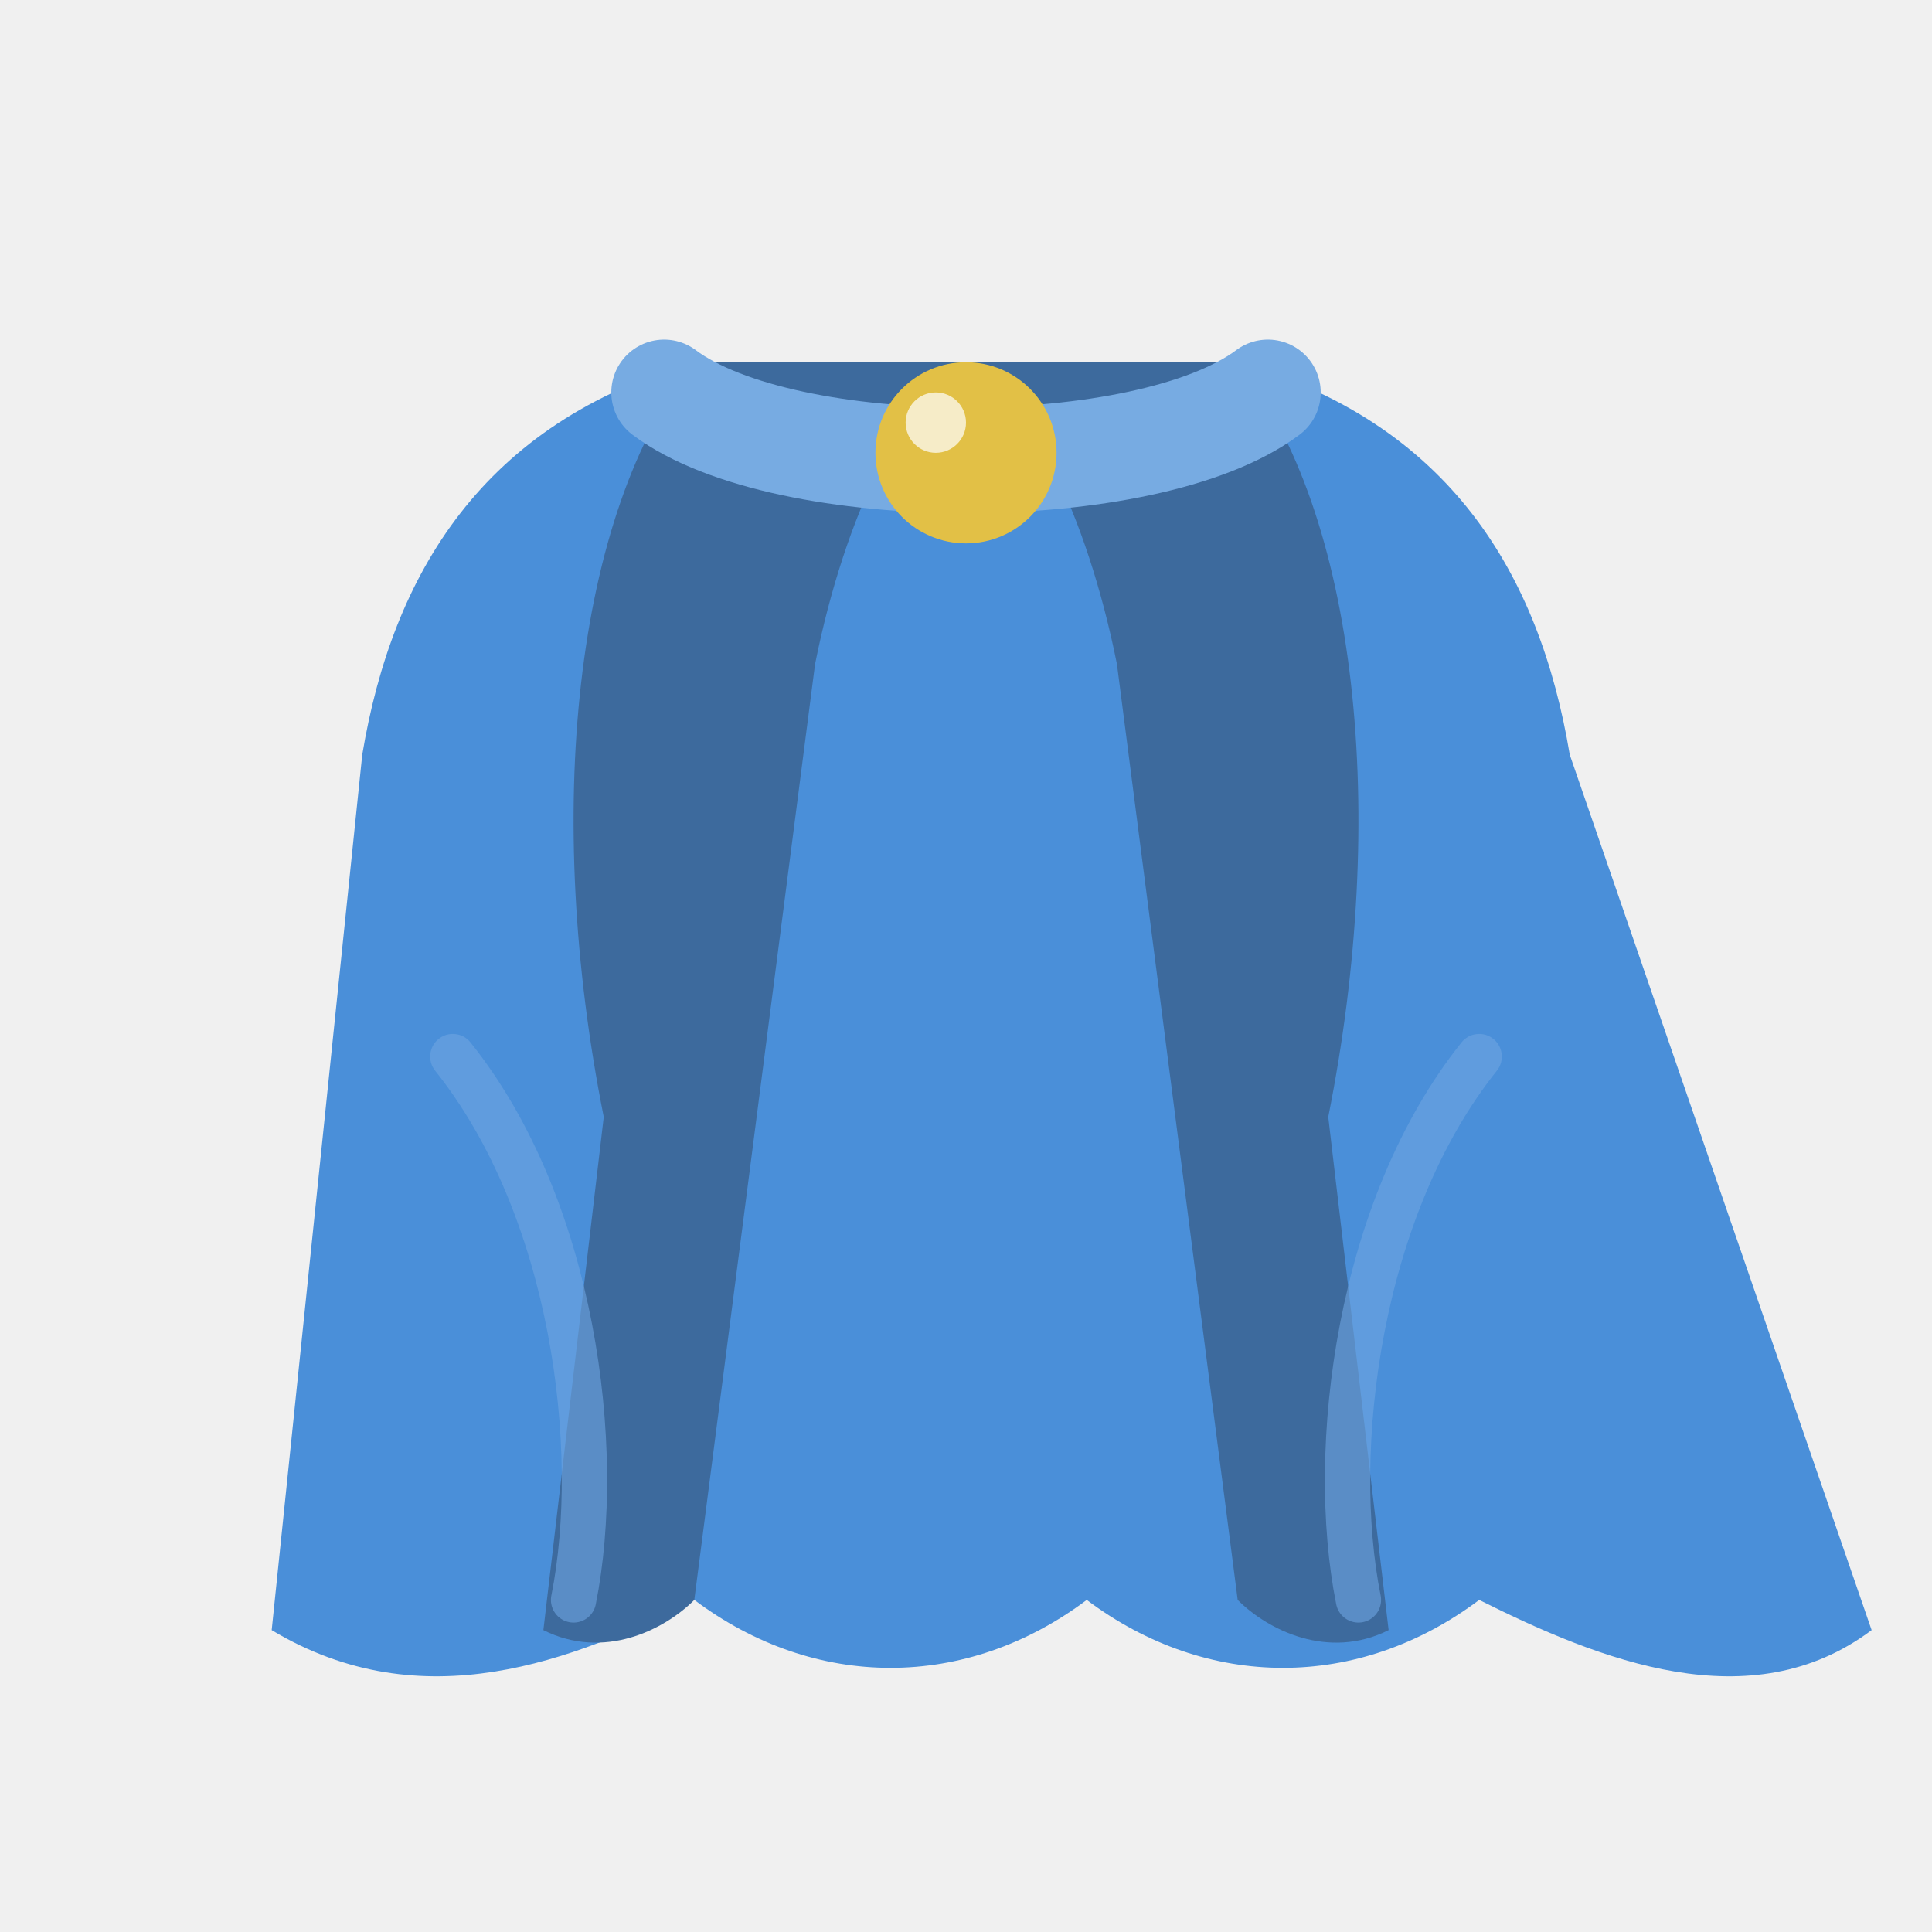
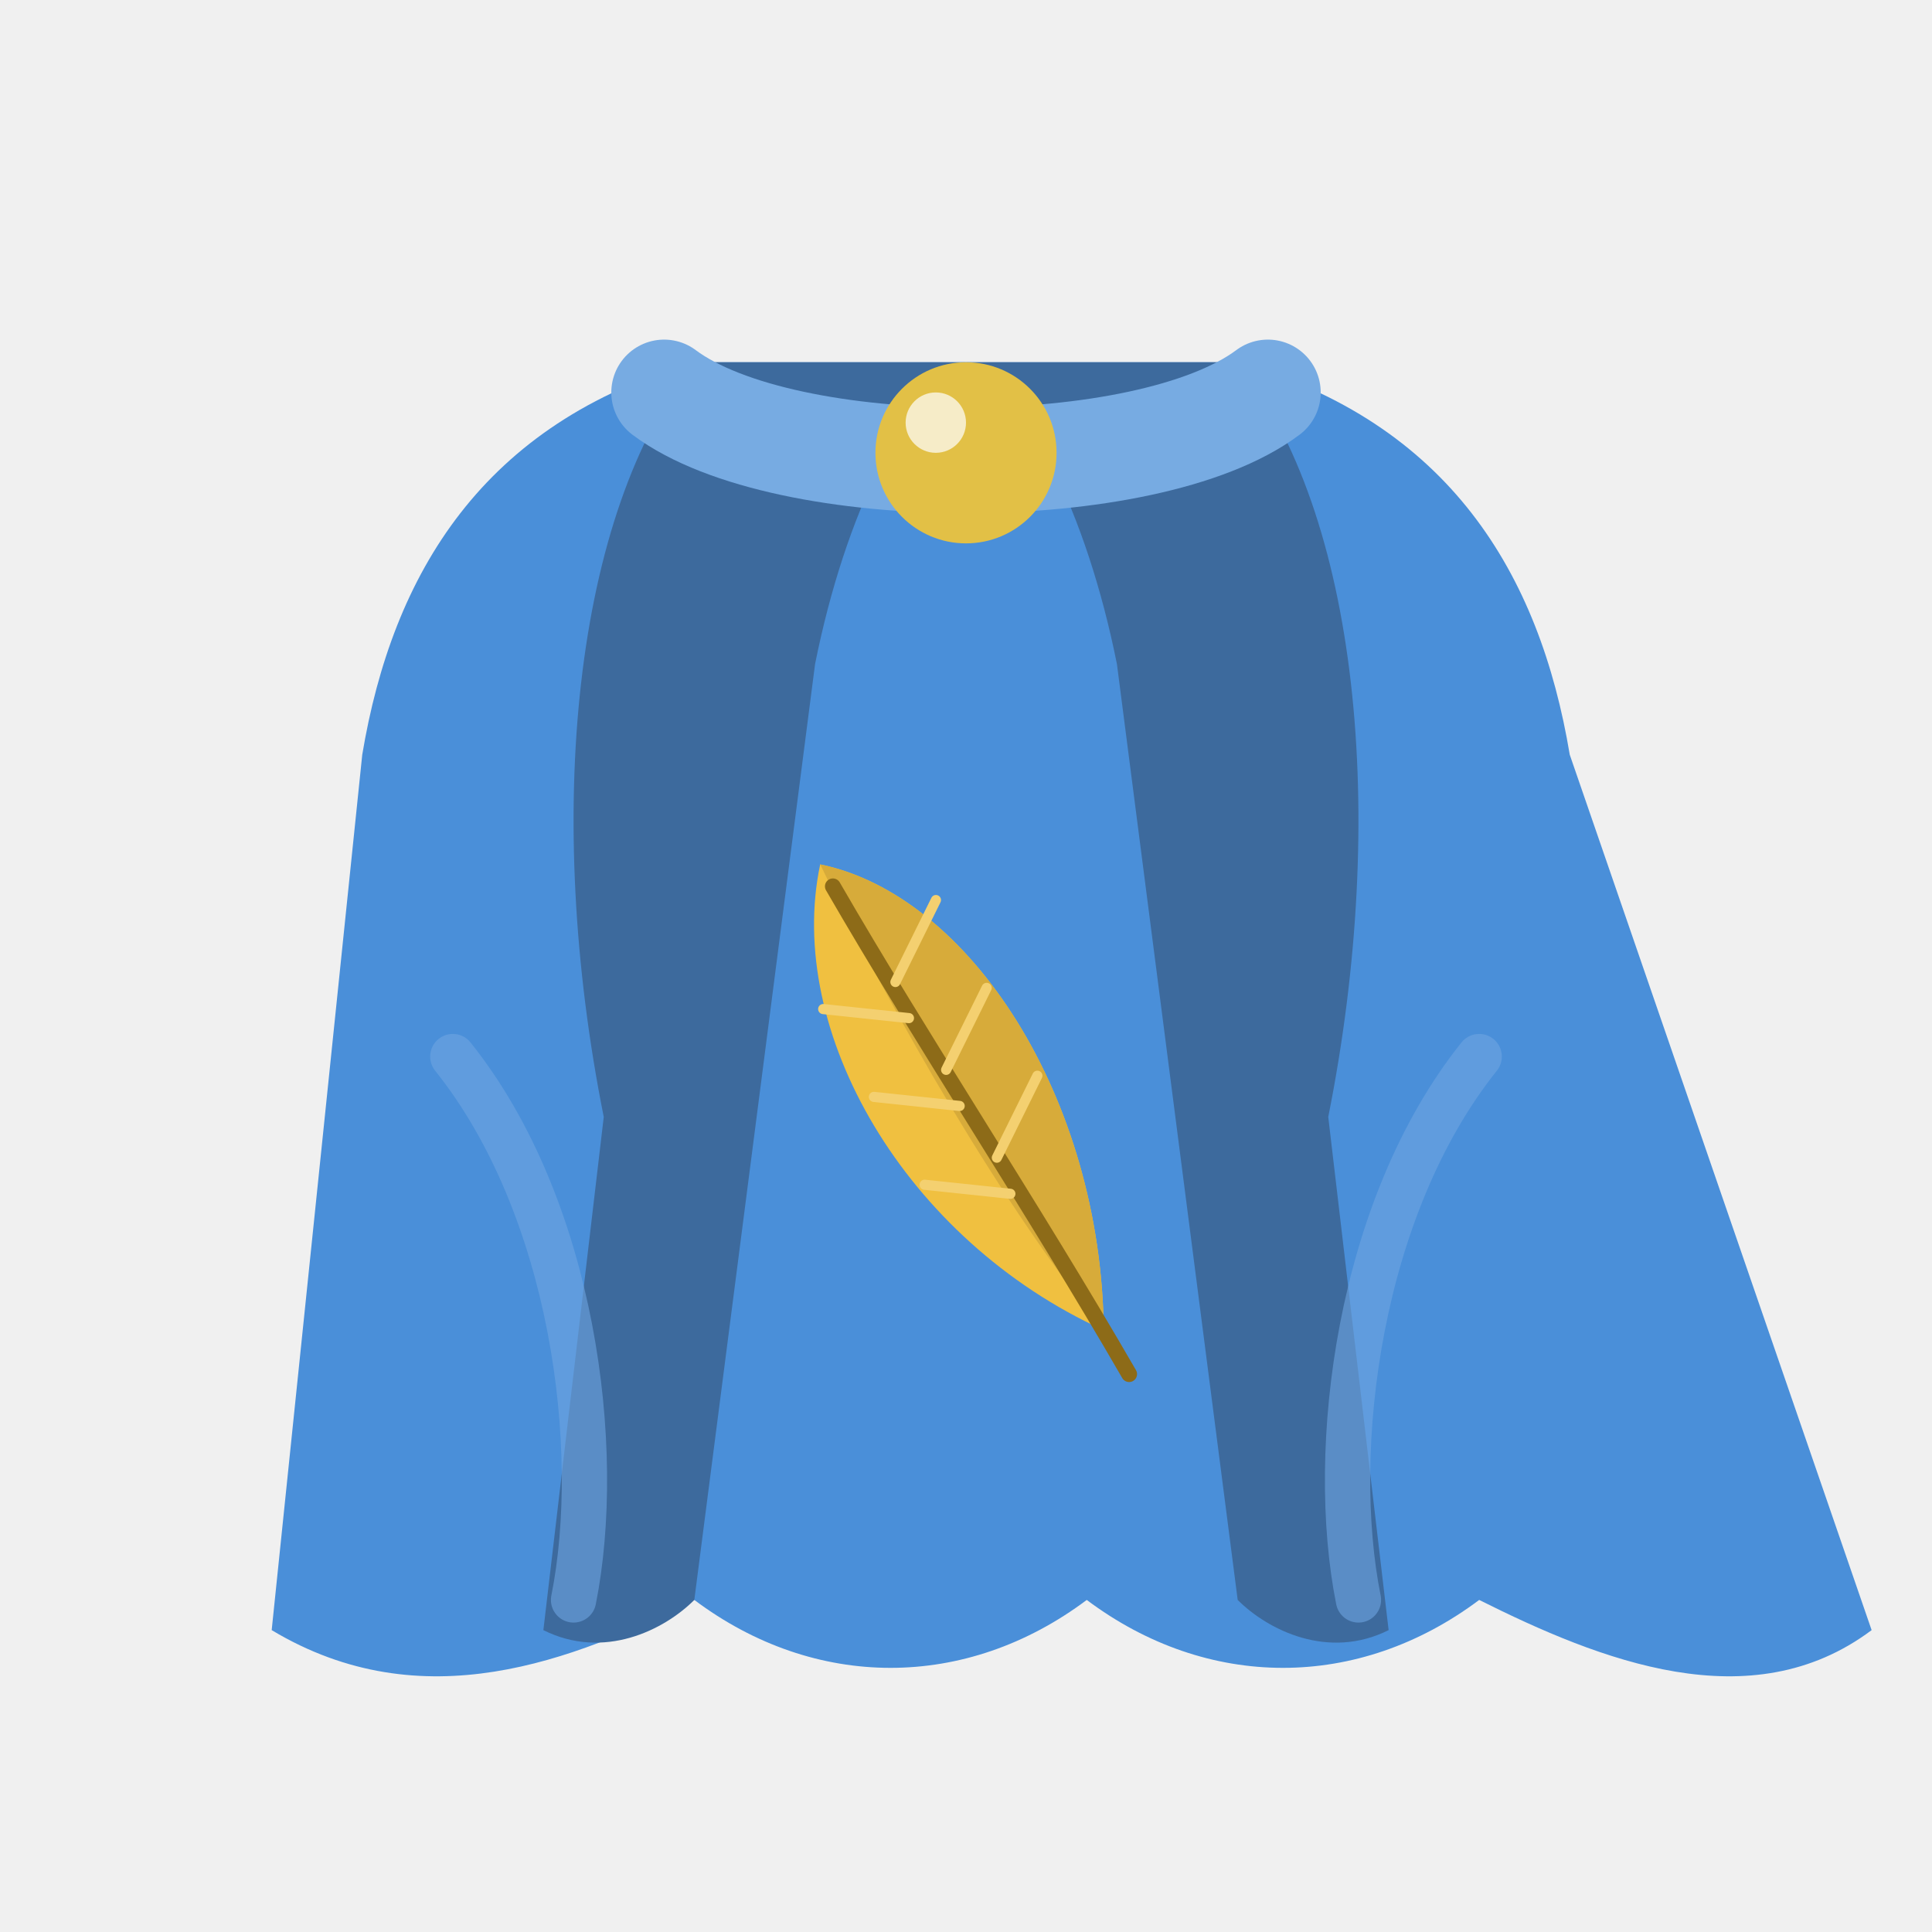
<svg xmlns="http://www.w3.org/2000/svg" width="256" height="256" viewBox="0 0 128 128">
  <path d="M46 24c-14 4-20 14-22 26L18 108c10 6 20 2 28-2 8 6 18 6 26 0 8 6 18 6 26 0 8 4 18 8 26 2L104 50c-2-12-8-22-22-26Z" fill="#4a8fd9" />
  <path d="M46 24c-8 10-10 30-6 50l-4 34c4 2 8 0 10-2l8-62c2-10 6-18 10-20Z" fill="#3d6a9d" />
  <path d="M82 24c8 10 10 30 6 50l4 34c-4 2-8 0-10-2l-8-62c-2-10-6-18-10-20Z" fill="#3d6a9d" />
  <path d="M30 70c8 10 10 26 8 36M98 70c-8 10-10 26-8 36" fill="none" stroke="#6ea5e1" stroke-width="3" stroke-linecap="round" stroke-linejoin="round" stroke-opacity="0.6" />
  <path d="M44 26c8 6 32 6 40 0" fill="none" stroke="#77abe2" stroke-width="7" stroke-linecap="round" stroke-linejoin="round" />
  <circle cx="64" cy="30" r="6" fill="#e2c046" />
  <circle cx="62" cy="28" r="2" fill="#fff" fill-opacity="0.7" />
+   <g transform="translate(64 74) scale(0.42) translate(-64 -64)">
+     <g transform="rotate(-30 64 64)">
+       <path d="M64 18C82 34 84 72 66 104C46 76 46 38 64 18Z" fill="#f0c040" />
+       <path d="M64 18C82 34 84 72 66 104C62 80 62 44 64 18Z" fill="#d7ab3a" />
+       <path d="M64 22C64 50 66 82 66 112" fill="none" stroke="#8d6b18" stroke-width="2.5" stroke-linecap="round" stroke-linejoin="round" />
+       <path d="M65 40l12 -8M64 46l-11 -8" fill="none" stroke="#f4d070" stroke-width="1.6" stroke-linecap="round" stroke-linejoin="round" />
+       <path d="M65 56l12 -8M64 62l-11 -8" fill="none" stroke="#f4d070" stroke-width="1.6" stroke-linecap="round" stroke-linejoin="round" />
+       <path d="M65 72l12 -8M64 78l-11 -8" fill="none" stroke="#f4d070" stroke-width="1.6" stroke-linecap="round" stroke-linejoin="round" />
+     </g>
+   </g>
</svg>
